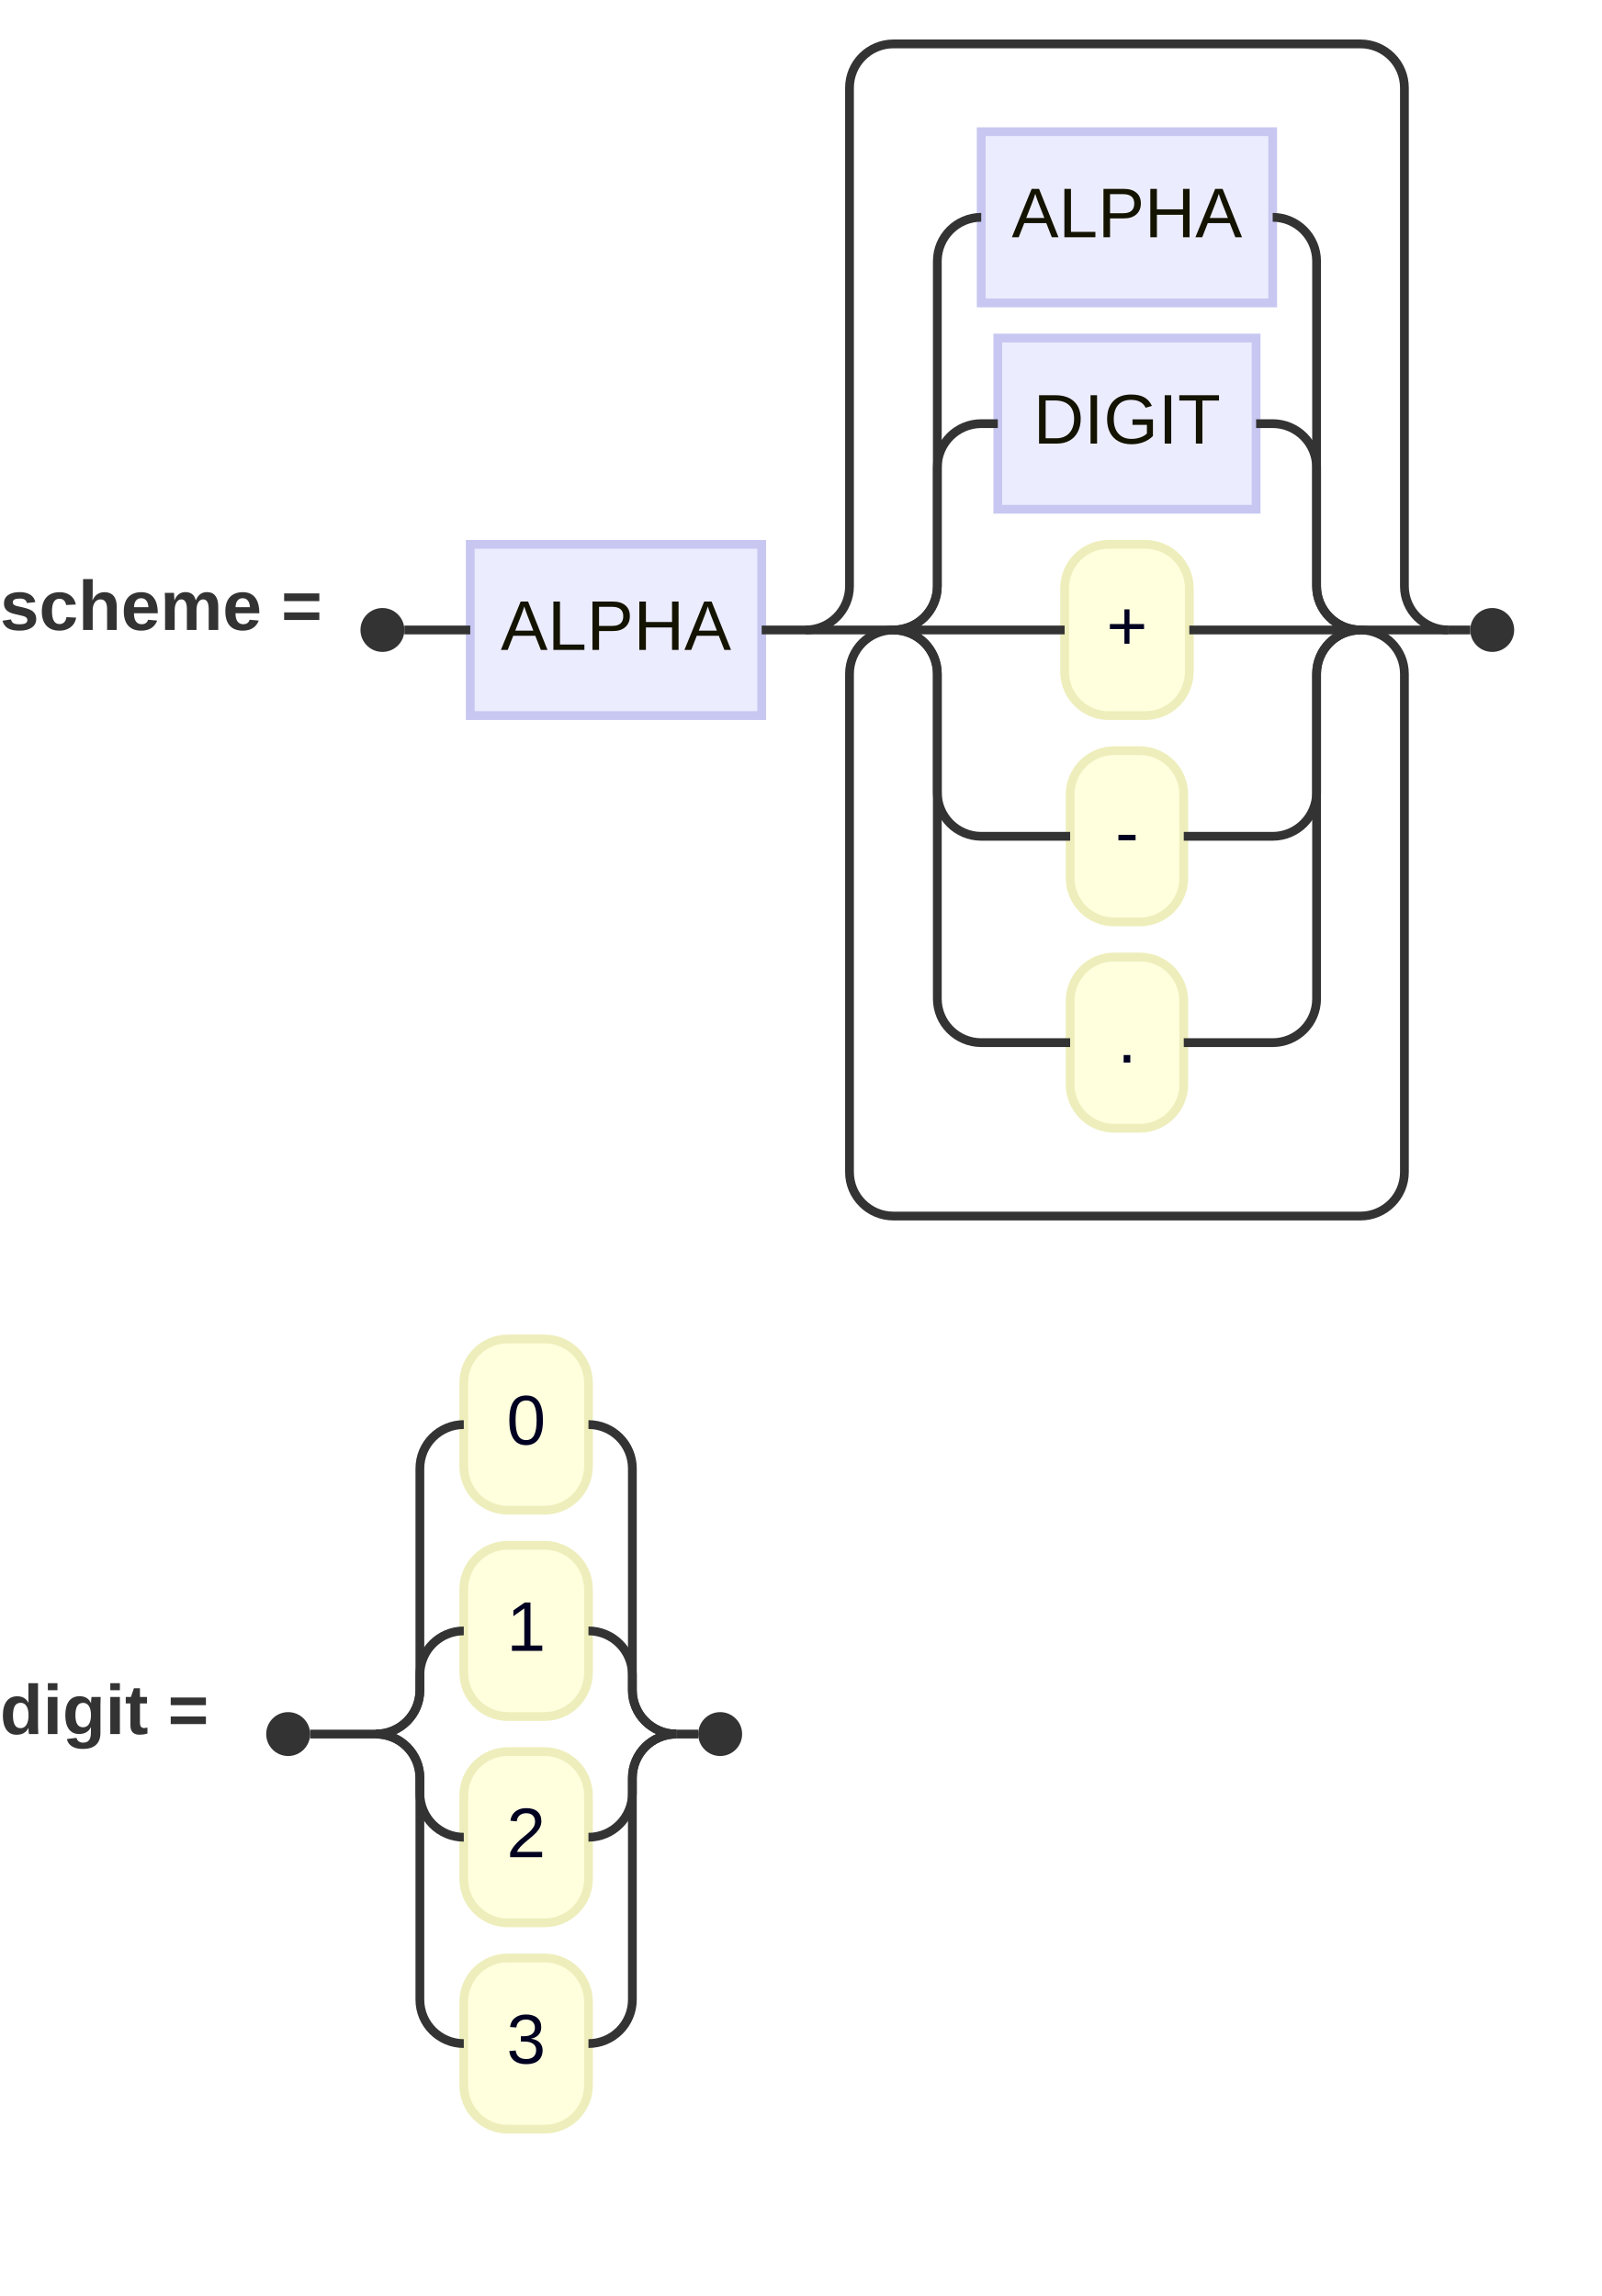
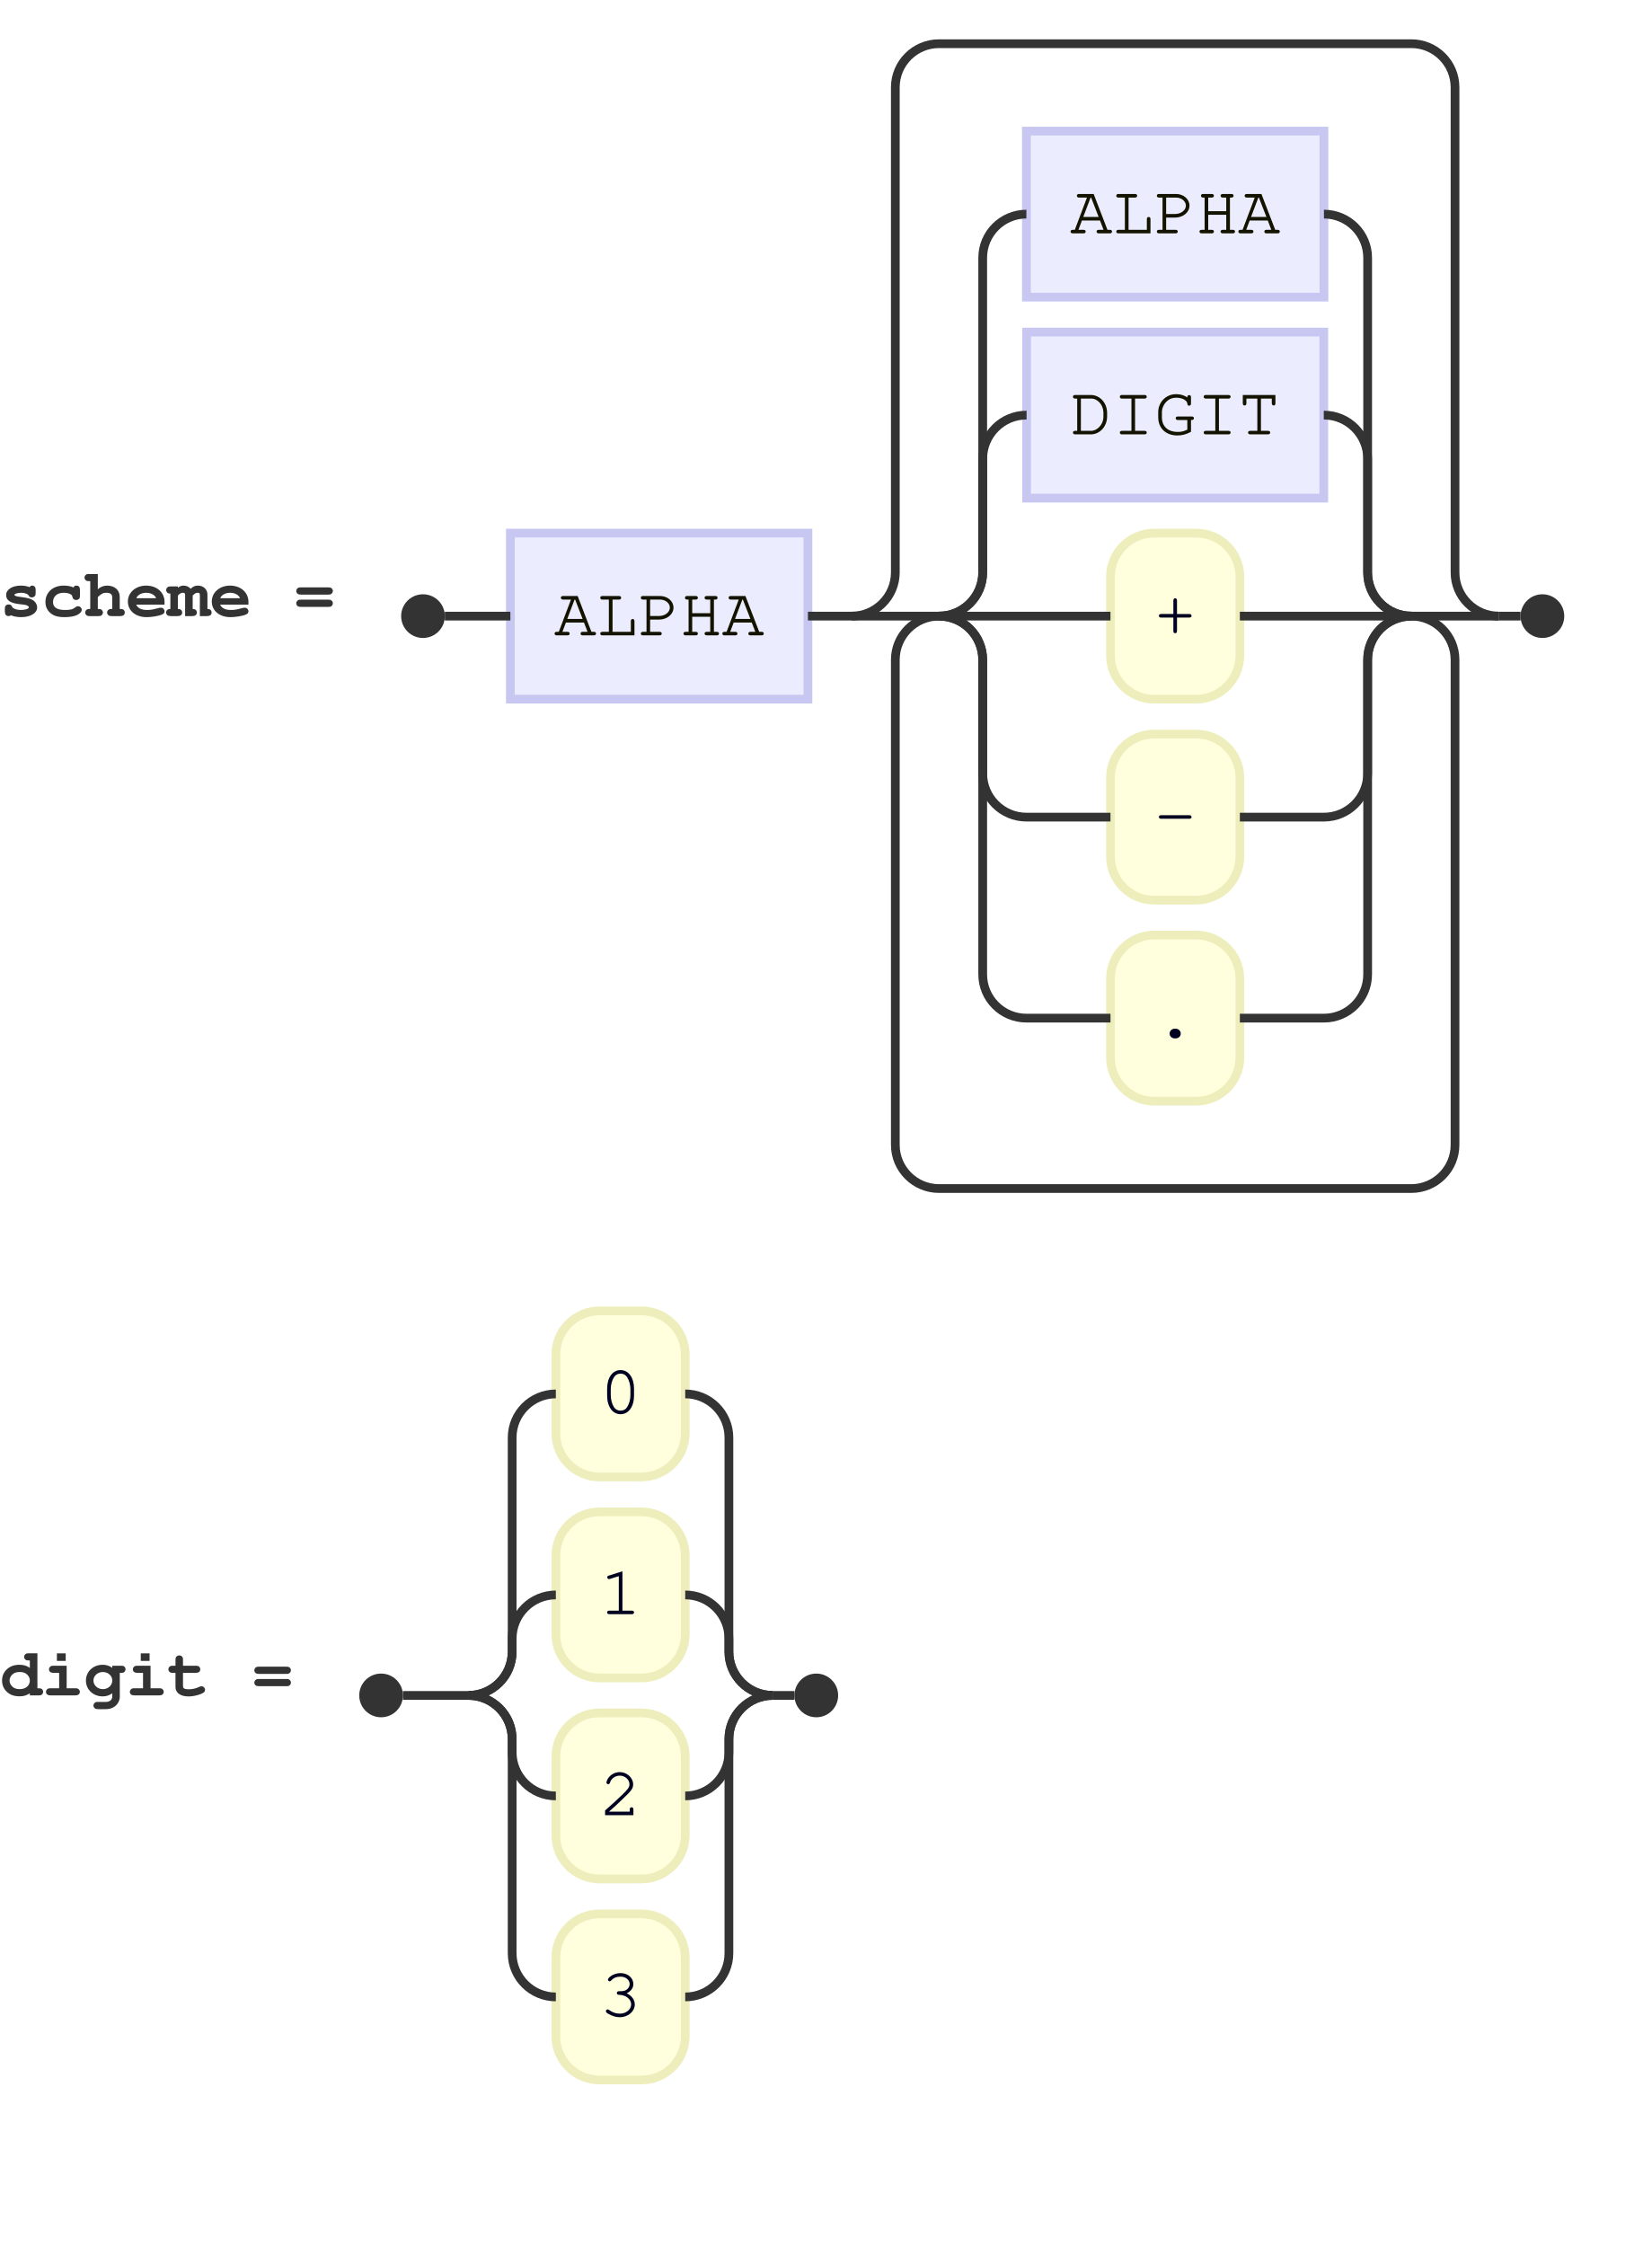
- <svg xmlns="http://www.w3.org/2000/svg" id="upstream_cypress_railroad_spec_renders_alternation_and_repetition_008" width="100%" class="railroad-diagram" style="max-width: 364.844px; background-color: white;" viewBox="0 0 364.844 523" role="graphics-document document" aria-roledescription="railroadAbnf">
-   <style>#upstream_cypress_railroad_spec_renders_alternation_and_repetition_008{font-family:"trebuchet ms",verdana,arial,sans-serif;font-size:16px;fill:#333;}@keyframes edge-animation-frame{from{stroke-dashoffset:0;}}@keyframes dash{to{stroke-dashoffset:0;}}#upstream_cypress_railroad_spec_renders_alternation_and_repetition_008 .edge-animation-slow{stroke-dasharray:9,5!important;stroke-dashoffset:900;animation:dash 50s linear infinite;stroke-linecap:round;}#upstream_cypress_railroad_spec_renders_alternation_and_repetition_008 .edge-animation-fast{stroke-dasharray:9,5!important;stroke-dashoffset:900;animation:dash 20s linear infinite;stroke-linecap:round;}#upstream_cypress_railroad_spec_renders_alternation_and_repetition_008 .error-icon{fill:#552222;}#upstream_cypress_railroad_spec_renders_alternation_and_repetition_008 .error-text{fill:#552222;stroke:#552222;}#upstream_cypress_railroad_spec_renders_alternation_and_repetition_008 .edge-thickness-normal{stroke-width:1px;}#upstream_cypress_railroad_spec_renders_alternation_and_repetition_008 .edge-thickness-thick{stroke-width:3.5px;}#upstream_cypress_railroad_spec_renders_alternation_and_repetition_008 .edge-pattern-solid{stroke-dasharray:0;}#upstream_cypress_railroad_spec_renders_alternation_and_repetition_008 .edge-thickness-invisible{stroke-width:0;fill:none;}#upstream_cypress_railroad_spec_renders_alternation_and_repetition_008 .edge-pattern-dashed{stroke-dasharray:3;}#upstream_cypress_railroad_spec_renders_alternation_and_repetition_008 .edge-pattern-dotted{stroke-dasharray:2;}#upstream_cypress_railroad_spec_renders_alternation_and_repetition_008 .marker{fill:#333333;stroke:#333333;}#upstream_cypress_railroad_spec_renders_alternation_and_repetition_008 .marker.cross{stroke:#333333;}#upstream_cypress_railroad_spec_renders_alternation_and_repetition_008 svg{font-family:"trebuchet ms",verdana,arial,sans-serif;font-size:16px;}#upstream_cypress_railroad_spec_renders_alternation_and_repetition_008 p{margin:0;}#upstream_cypress_railroad_spec_renders_alternation_and_repetition_008 .railroad-diagram{font-family:"trebuchet ms",verdana,arial,sans-serif;font-size:16px;}#upstream_cypress_railroad_spec_renders_alternation_and_repetition_008 .railroad-terminal rect{fill:#ffffde;stroke:hsl(60, 60%, 83.529%);stroke-width:2px;}#upstream_cypress_railroad_spec_renders_alternation_and_repetition_008 .railroad-terminal text{fill:#000021;font-family:"trebuchet ms",verdana,arial,sans-serif;font-size:16px;text-anchor:middle;dominant-baseline:middle;}#upstream_cypress_railroad_spec_renders_alternation_and_repetition_008 .railroad-nonterminal rect{fill:#ECECFF;stroke:hsl(240, 60%, 86.275%);stroke-width:2px;}#upstream_cypress_railroad_spec_renders_alternation_and_repetition_008 .railroad-nonterminal text{fill:#131300;font-family:"trebuchet ms",verdana,arial,sans-serif;font-size:16px;text-anchor:middle;dominant-baseline:middle;}#upstream_cypress_railroad_spec_renders_alternation_and_repetition_008 .railroad-line{stroke:#333333;stroke-width:2px;fill:none;}#upstream_cypress_railroad_spec_renders_alternation_and_repetition_008 .railroad-start circle,#upstream_cypress_railroad_spec_renders_alternation_and_repetition_008 .railroad-end circle{fill:#333333;}#upstream_cypress_railroad_spec_renders_alternation_and_repetition_008 .railroad-comment ellipse{fill:rgba(232,232,232, 0.8);stroke:hsl(80, 60%, 86.275%);stroke-width:2px;}#upstream_cypress_railroad_spec_renders_alternation_and_repetition_008 .railroad-comment text{fill:rgb(6.333, 0, 19);font-style:italic;font-family:"trebuchet ms",verdana,arial,sans-serif;font-size:16px;text-anchor:middle;dominant-baseline:middle;}#upstream_cypress_railroad_spec_renders_alternation_and_repetition_008 .railroad-special rect{fill:hsl(80, 100%, 96.275%);stroke:hsl(80, 60%, 86.275%);stroke-width:2px;stroke-dasharray:5,3;}#upstream_cypress_railroad_spec_renders_alternation_and_repetition_008 .railroad-special text{fill:#131300;font-family:"trebuchet ms",verdana,arial,sans-serif;font-size:16px;text-anchor:middle;dominant-baseline:middle;}#upstream_cypress_railroad_spec_renders_alternation_and_repetition_008 .railroad-rule-name{font-weight:bold;fill:#333;font-family:"trebuchet ms",verdana,arial,sans-serif;font-size:16px;}#upstream_cypress_railroad_spec_renders_alternation_and_repetition_008 .node .neo-node{stroke:#9370DB;}#upstream_cypress_railroad_spec_renders_alternation_and_repetition_008 [data-look="neo"].node rect,#upstream_cypress_railroad_spec_renders_alternation_and_repetition_008 [data-look="neo"].cluster rect,#upstream_cypress_railroad_spec_renders_alternation_and_repetition_008 [data-look="neo"].node polygon{stroke:#9370DB;filter:drop-shadow(1px 2px 2px rgba(185, 185, 185, 1));}#upstream_cypress_railroad_spec_renders_alternation_and_repetition_008 [data-look="neo"].swimlane.cluster rect{filter:none;}#upstream_cypress_railroad_spec_renders_alternation_and_repetition_008 [data-look="neo"].node path{stroke:#9370DB;stroke-width:1px;}#upstream_cypress_railroad_spec_renders_alternation_and_repetition_008 [data-look="neo"].node .outer-path{filter:drop-shadow(1px 2px 2px rgba(185, 185, 185, 1));}#upstream_cypress_railroad_spec_renders_alternation_and_repetition_008 [data-look="neo"].node .neo-line path{stroke:#9370DB;filter:none;}#upstream_cypress_railroad_spec_renders_alternation_and_repetition_008 [data-look="neo"].node circle{stroke:#9370DB;filter:drop-shadow(1px 2px 2px rgba(185, 185, 185, 1));}#upstream_cypress_railroad_spec_renders_alternation_and_repetition_008 [data-look="neo"].node circle .state-start{fill:#000000;}#upstream_cypress_railroad_spec_renders_alternation_and_repetition_008 [data-look="neo"].icon-shape .icon{fill:#9370DB;filter:drop-shadow(1px 2px 2px rgba(185, 185, 185, 1));}#upstream_cypress_railroad_spec_renders_alternation_and_repetition_008 [data-look="neo"].icon-shape .icon-neo path{stroke:#9370DB;filter:drop-shadow(1px 2px 2px rgba(185, 185, 185, 1));}#upstream_cypress_railroad_spec_renders_alternation_and_repetition_008 :root{--mermaid-font-family:"trebuchet ms",verdana,arial,sans-serif;}</style>
+ <svg xmlns="http://www.w3.org/2000/svg" id="upstream_cypress_railroad_spec_renders_alternation_and_repetition_008" width="100%" class="railroad-diagram" style="max-width: 378.016px; background-color: white;" viewBox="0 0 378.016 514" role="graphics-document document" aria-roledescription="railroadAbnf">
+   <style>#upstream_cypress_railroad_spec_renders_alternation_and_repetition_008{font-family:courier;font-size:16px;fill:#333;}@keyframes edge-animation-frame{from{stroke-dashoffset:0;}}@keyframes dash{to{stroke-dashoffset:0;}}#upstream_cypress_railroad_spec_renders_alternation_and_repetition_008 .edge-animation-slow{stroke-dasharray:9,5!important;stroke-dashoffset:900;animation:dash 50s linear infinite;stroke-linecap:round;}#upstream_cypress_railroad_spec_renders_alternation_and_repetition_008 .edge-animation-fast{stroke-dasharray:9,5!important;stroke-dashoffset:900;animation:dash 20s linear infinite;stroke-linecap:round;}#upstream_cypress_railroad_spec_renders_alternation_and_repetition_008 .error-icon{fill:#552222;}#upstream_cypress_railroad_spec_renders_alternation_and_repetition_008 .error-text{fill:#552222;stroke:#552222;}#upstream_cypress_railroad_spec_renders_alternation_and_repetition_008 .edge-thickness-normal{stroke-width:1px;}#upstream_cypress_railroad_spec_renders_alternation_and_repetition_008 .edge-thickness-thick{stroke-width:3.5px;}#upstream_cypress_railroad_spec_renders_alternation_and_repetition_008 .edge-pattern-solid{stroke-dasharray:0;}#upstream_cypress_railroad_spec_renders_alternation_and_repetition_008 .edge-thickness-invisible{stroke-width:0;fill:none;}#upstream_cypress_railroad_spec_renders_alternation_and_repetition_008 .edge-pattern-dashed{stroke-dasharray:3;}#upstream_cypress_railroad_spec_renders_alternation_and_repetition_008 .edge-pattern-dotted{stroke-dasharray:2;}#upstream_cypress_railroad_spec_renders_alternation_and_repetition_008 .marker{fill:#333333;stroke:#333333;}#upstream_cypress_railroad_spec_renders_alternation_and_repetition_008 .marker.cross{stroke:#333333;}#upstream_cypress_railroad_spec_renders_alternation_and_repetition_008 svg{font-family:courier;font-size:16px;}#upstream_cypress_railroad_spec_renders_alternation_and_repetition_008 p{margin:0;}#upstream_cypress_railroad_spec_renders_alternation_and_repetition_008 .railroad-diagram{font-family:courier;font-size:16px;}#upstream_cypress_railroad_spec_renders_alternation_and_repetition_008 .railroad-terminal rect{fill:#ffffde;stroke:hsl(60, 60%, 83.529%);stroke-width:2px;}#upstream_cypress_railroad_spec_renders_alternation_and_repetition_008 .railroad-terminal text{fill:#000021;font-family:courier;font-size:16px;text-anchor:middle;dominant-baseline:middle;}#upstream_cypress_railroad_spec_renders_alternation_and_repetition_008 .railroad-nonterminal rect{fill:#ECECFF;stroke:hsl(240, 60%, 86.275%);stroke-width:2px;}#upstream_cypress_railroad_spec_renders_alternation_and_repetition_008 .railroad-nonterminal text{fill:#131300;font-family:courier;font-size:16px;text-anchor:middle;dominant-baseline:middle;}#upstream_cypress_railroad_spec_renders_alternation_and_repetition_008 .railroad-line{stroke:#333333;stroke-width:2px;fill:none;}#upstream_cypress_railroad_spec_renders_alternation_and_repetition_008 .railroad-start circle,#upstream_cypress_railroad_spec_renders_alternation_and_repetition_008 .railroad-end circle{fill:#333333;}#upstream_cypress_railroad_spec_renders_alternation_and_repetition_008 .railroad-comment ellipse{fill:rgba(232,232,232, 0.8);stroke:hsl(80, 60%, 86.275%);stroke-width:2px;}#upstream_cypress_railroad_spec_renders_alternation_and_repetition_008 .railroad-comment text{fill:rgb(6.333, 0, 19);font-style:italic;font-family:courier;font-size:16px;text-anchor:middle;dominant-baseline:middle;}#upstream_cypress_railroad_spec_renders_alternation_and_repetition_008 .railroad-special rect{fill:hsl(80, 100%, 96.275%);stroke:hsl(80, 60%, 86.275%);stroke-width:2px;stroke-dasharray:5,3;}#upstream_cypress_railroad_spec_renders_alternation_and_repetition_008 .railroad-special text{fill:#131300;font-family:courier;font-size:16px;text-anchor:middle;dominant-baseline:middle;}#upstream_cypress_railroad_spec_renders_alternation_and_repetition_008 .railroad-rule-name{font-weight:bold;fill:#333;font-family:courier;font-size:16px;}#upstream_cypress_railroad_spec_renders_alternation_and_repetition_008 .node .neo-node{stroke:#9370DB;}#upstream_cypress_railroad_spec_renders_alternation_and_repetition_008 [data-look="neo"].node rect,#upstream_cypress_railroad_spec_renders_alternation_and_repetition_008 [data-look="neo"].cluster rect,#upstream_cypress_railroad_spec_renders_alternation_and_repetition_008 [data-look="neo"].node polygon{stroke:#9370DB;filter:drop-shadow(1px 2px 2px rgba(185, 185, 185, 1));}#upstream_cypress_railroad_spec_renders_alternation_and_repetition_008 [data-look="neo"].swimlane.cluster rect{filter:none;}#upstream_cypress_railroad_spec_renders_alternation_and_repetition_008 [data-look="neo"].node path{stroke:#9370DB;stroke-width:1px;}#upstream_cypress_railroad_spec_renders_alternation_and_repetition_008 [data-look="neo"].node .outer-path{filter:drop-shadow(1px 2px 2px rgba(185, 185, 185, 1));}#upstream_cypress_railroad_spec_renders_alternation_and_repetition_008 [data-look="neo"].node .neo-line path{stroke:#9370DB;filter:none;}#upstream_cypress_railroad_spec_renders_alternation_and_repetition_008 [data-look="neo"].node circle{stroke:#9370DB;filter:drop-shadow(1px 2px 2px rgba(185, 185, 185, 1));}#upstream_cypress_railroad_spec_renders_alternation_and_repetition_008 [data-look="neo"].node circle .state-start{fill:#000000;}#upstream_cypress_railroad_spec_renders_alternation_and_repetition_008 [data-look="neo"].icon-shape .icon{fill:#9370DB;filter:drop-shadow(1px 2px 2px rgba(185, 185, 185, 1));}#upstream_cypress_railroad_spec_renders_alternation_and_repetition_008 [data-look="neo"].icon-shape .icon-neo path{stroke:#9370DB;filter:drop-shadow(1px 2px 2px rgba(185, 185, 185, 1));}#upstream_cypress_railroad_spec_renders_alternation_and_repetition_008 :root{--mermaid-font-family:courier;}</style>
  <g />
  <g class="railroad-rule" transform="translate(0, 10)">
-     <g transform="translate(107.0938, 0)">
+     <g transform="translate(116.8125, 0)">
      <g class="railroad-sequence">
-         <g class="railroad-nonterminal" transform="translate(0, 114)">
-           <rect x="0" y="0" width="66.375" height="39" />
-           <text x="33.188" y="19.5">ALPHA</text>
+         <g class="railroad-nonterminal" transform="translate(0, 112)">
+           <rect x="0" y="0" width="68.102" height="38" />
+           <text x="34.051" y="19">ALPHA</text>
        </g>
-         <path class="railroad-line" d="M 66.375 133.5 L 76.375 133.5" />
-         <g class="railroad-repetition" transform="translate(76.375, 0)">
+         <path class="railroad-line" d="M 68.102 131 L 78.102 131" />
+         <g class="railroad-repetition" transform="translate(78.10156, 0)">
          <g class="railroad-choice" transform="translate(20, 20)">
            <g class="railroad-nonterminal" transform="translate(20, 0)">
-               <rect x="0" y="0" width="66.375" height="39" />
-               <text x="33.188" y="19.5">ALPHA</text>
+               <rect x="0" y="0" width="68.102" height="38" />
+               <text x="34.051" y="19">ALPHA</text>
            </g>
-             <path class="railroad-line" d="M 0 113.5 A 10 10 0 0 0 10 103.5 L 10 29.5 A 10 10 0 0 1 20 19.5 L 20 19.5" />
-             <path class="railroad-line" d="M 86.375 19.5 L 86.375 19.5 A 10 10 0 0 1 96.375 29.5 L 96.375 103.5 A 10 10 0 0 0 106.375 113.5" />
-             <g class="railroad-nonterminal" transform="translate(23.77344, 47)">
-               <rect x="0" y="0" width="58.828" height="39" />
-               <text x="29.414" y="19.5">DIGIT</text>
+             <path class="railroad-line" d="M 0 111 A 10 10 0 0 0 10 101 L 10 29 A 10 10 0 0 1 20 19 L 20 19" />
+             <path class="railroad-line" d="M 88.102 19 L 88.102 19 A 10 10 0 0 1 98.102 29 L 98.102 101 A 10 10 0 0 0 108.102 111" />
+             <g class="railroad-nonterminal" transform="translate(20.04297, 46)">
+               <rect x="0" y="0" width="68.016" height="38" />
+               <text x="34.008" y="19">DIGIT</text>
            </g>
-             <path class="railroad-line" d="M 0 113.5 A 10 10 0 0 0 10 103.5 L 10 76.5 A 10 10 0 0 1 20 66.5 L 23.773 66.5" />
-             <path class="railroad-line" d="M 82.602 66.5 L 86.375 66.5 A 10 10 0 0 1 96.375 76.5 L 96.375 103.5 A 10 10 0 0 0 106.375 113.5" />
-             <g class="railroad-terminal" transform="translate(38.99219, 94)">
-               <rect x="0" y="0" width="28.391" height="39" rx="10" ry="10" />
-               <text x="14.195" y="19.5">+</text>
+             <path class="railroad-line" d="M 0 111 A 10 10 0 0 0 10 101 L 10 75 A 10 10 0 0 1 20 65 L 20.043 65" />
+             <path class="railroad-line" d="M 88.059 65 L 88.102 65 A 10 10 0 0 1 98.102 75 L 98.102 101 A 10 10 0 0 0 108.102 111" />
+             <g class="railroad-terminal" transform="translate(39.24609, 92)">
+               <rect x="0" y="0" width="29.609" height="38" rx="10" ry="10" />
+               <text x="14.805" y="19">+</text>
            </g>
-             <path class="railroad-line" d="M 0 113.5 L 38.992 113.5" />
-             <path class="railroad-line" d="M 67.383 113.5 L 106.375 113.5" />
-             <g class="railroad-terminal" transform="translate(40.25, 141)">
-               <rect x="0" y="0" width="25.875" height="39" rx="10" ry="10" />
-               <text x="12.938" y="19.5">-</text>
+             <path class="railroad-line" d="M 0 111 L 39.246 111" />
+             <path class="railroad-line" d="M 68.855 111 L 108.102 111" />
+             <g class="railroad-terminal" transform="translate(39.24609, 138)">
+               <rect x="0" y="0" width="29.609" height="38" rx="10" ry="10" />
+               <text x="14.805" y="19">-</text>
            </g>
-             <path class="railroad-line" d="M 0 113.5 A 10 10 0 0 1 10 123.5 L 10 150.5 A 10 10 0 0 0 20 160.5 L 40.25 160.5" />
-             <path class="railroad-line" d="M 66.125 160.5 L 86.375 160.5 A 10 10 0 0 0 96.375 150.5 L 96.375 123.5 A 10 10 0 0 1 106.375 113.5" />
-             <g class="railroad-terminal" transform="translate(40.25, 188)">
-               <rect x="0" y="0" width="25.875" height="39" rx="10" ry="10" />
-               <text x="12.938" y="19.5">.</text>
+             <path class="railroad-line" d="M 0 111 A 10 10 0 0 1 10 121 L 10 147 A 10 10 0 0 0 20 157 L 39.246 157" />
+             <path class="railroad-line" d="M 68.855 157 L 88.102 157 A 10 10 0 0 0 98.102 147 L 98.102 121 A 10 10 0 0 1 108.102 111" />
+             <g class="railroad-terminal" transform="translate(39.24609, 184)">
+               <rect x="0" y="0" width="29.609" height="38" rx="10" ry="10" />
+               <text x="14.805" y="19">.</text>
            </g>
-             <path class="railroad-line" d="M 0 113.5 A 10 10 0 0 1 10 123.5 L 10 197.5 A 10 10 0 0 0 20 207.5 L 40.25 207.5" />
-             <path class="railroad-line" d="M 66.125 207.5 L 86.375 207.5 A 10 10 0 0 0 96.375 197.5 L 96.375 123.5 A 10 10 0 0 1 106.375 113.5" />
+             <path class="railroad-line" d="M 0 111 A 10 10 0 0 1 10 121 L 10 193 A 10 10 0 0 0 20 203 L 39.246 203" />
+             <path class="railroad-line" d="M 68.855 203 L 88.102 203 A 10 10 0 0 0 98.102 193 L 98.102 121 A 10 10 0 0 1 108.102 111" />
          </g>
-           <path class="railroad-line" d="M 0 133.5 L 20 133.5" />
-           <path class="railroad-line" d="M 126.375 133.5 L 146.375 133.5" />
-           <path class="railroad-line" d="M 126.375 133.5 A 10 10 0 0 1 136.375 143.5 L 136.375 257 A 10 10 0 0 1 126.375 267 L 20 267 A 10 10 0 0 1 10 257 L 10 143.5 A 10 10 0 0 1 20 133.5" />
-           <path class="railroad-line" d="M 0 133.5 A 10 10 0 0 0 10 123.5 L 10 10 A 10 10 0 0 1 20 0 L 126.375 0 A 10 10 0 0 1 136.375 10 L 136.375 123.5 A 10 10 0 0 0 146.375 133.5" />
+           <path class="railroad-line" d="M 0 131 L 20 131" />
+           <path class="railroad-line" d="M 128.102 131 L 148.102 131" />
+           <path class="railroad-line" d="M 128.102 131 A 10 10 0 0 1 138.102 141 L 138.102 252 A 10 10 0 0 1 128.102 262 L 20 262 A 10 10 0 0 1 10 252 L 10 141 A 10 10 0 0 1 20 131" />
+           <path class="railroad-line" d="M 0 131 A 10 10 0 0 0 10 121 L 10 10 A 10 10 0 0 1 20 0 L 128.102 0 A 10 10 0 0 1 138.102 10 L 138.102 121 A 10 10 0 0 0 148.102 131" />
        </g>
      </g>
    </g>
    <g class="railroad-rule-name-group">
-       <text class="railroad-rule-name" x="0" y="133.5">scheme =</text>
+       <text class="railroad-rule-name" x="0" y="131">scheme =</text>
    </g>
    <g class="railroad-start">
-       <circle cx="87.094" cy="133.5" r="5" />
+       <circle cx="96.812" cy="131" r="5" />
    </g>
    <g class="railroad-end">
-       <circle cx="339.844" cy="133.5" r="5" />
+       <circle cx="353.016" cy="131" r="5" />
    </g>
-     <path class="railroad-line" d="M 92.094 133.5 L 107.094 133.5" />
-     <path class="railroad-line" d="M 329.844 133.5 L 334.844 133.5" />
+     <path class="railroad-line" d="M 101.812 131 L 116.812 131" />
+     <path class="railroad-line" d="M 343.016 131 L 348.016 131" />
  </g>
-   <g class="railroad-rule" transform="translate(0, 305)">
-     <g transform="translate(85.625, 0)">
+   <g class="railroad-rule" transform="translate(0, 300)">
+     <g transform="translate(107.2188, 0)">
      <g class="railroad-choice">
        <g class="railroad-terminal" transform="translate(20, 0)">
-           <rect x="0" y="0" width="28.391" height="39" rx="10" ry="10" />
-           <text x="14.195" y="19.5">0</text>
+           <rect x="0" y="0" width="29.609" height="38" rx="10" ry="10" />
+           <text x="14.805" y="19">0</text>
        </g>
-         <path class="railroad-line" d="M 0 90 A 10 10 0 0 0 10 80 L 10 29.5 A 10 10 0 0 1 20 19.5 L 20 19.5" />
-         <path class="railroad-line" d="M 48.391 19.5 L 48.391 19.5 A 10 10 0 0 1 58.391 29.5 L 58.391 80 A 10 10 0 0 0 68.391 90" />
-         <g class="railroad-terminal" transform="translate(20, 47)">
-           <rect x="0" y="0" width="28.391" height="39" rx="10" ry="10" />
-           <text x="14.195" y="19.5">1</text>
+         <path class="railroad-line" d="M 0 88 A 10 10 0 0 0 10 78 L 10 29 A 10 10 0 0 1 20 19 L 20 19" />
+         <path class="railroad-line" d="M 49.609 19 L 49.609 19 A 10 10 0 0 1 59.609 29 L 59.609 78 A 10 10 0 0 0 69.609 88" />
+         <g class="railroad-terminal" transform="translate(20, 46)">
+           <rect x="0" y="0" width="29.609" height="38" rx="10" ry="10" />
+           <text x="14.805" y="19">1</text>
        </g>
-         <path class="railroad-line" d="M 0 90 A 10 10 0 0 0 10 80 L 10 76.5 A 10 10 0 0 1 20 66.5 L 20 66.5" />
-         <path class="railroad-line" d="M 48.391 66.5 L 48.391 66.5 A 10 10 0 0 1 58.391 76.5 L 58.391 80 A 10 10 0 0 0 68.391 90" />
-         <g class="railroad-terminal" transform="translate(20, 94)">
-           <rect x="0" y="0" width="28.391" height="39" rx="10" ry="10" />
-           <text x="14.195" y="19.5">2</text>
+         <path class="railroad-line" d="M 0 88 A 10 10 0 0 0 10 78 L 10 75 A 10 10 0 0 1 20 65 L 20 65" />
+         <path class="railroad-line" d="M 49.609 65 L 49.609 65 A 10 10 0 0 1 59.609 75 L 59.609 78 A 10 10 0 0 0 69.609 88" />
+         <g class="railroad-terminal" transform="translate(20, 92)">
+           <rect x="0" y="0" width="29.609" height="38" rx="10" ry="10" />
+           <text x="14.805" y="19">2</text>
        </g>
-         <path class="railroad-line" d="M 0 90 A 10 10 0 0 1 10 100 L 10 103.5 A 10 10 0 0 0 20 113.5 L 20 113.5" />
-         <path class="railroad-line" d="M 48.391 113.5 L 48.391 113.5 A 10 10 0 0 0 58.391 103.5 L 58.391 100 A 10 10 0 0 1 68.391 90" />
-         <g class="railroad-terminal" transform="translate(20, 141)">
-           <rect x="0" y="0" width="28.391" height="39" rx="10" ry="10" />
-           <text x="14.195" y="19.5">3</text>
+         <path class="railroad-line" d="M 0 88 A 10 10 0 0 1 10 98 L 10 101 A 10 10 0 0 0 20 111 L 20 111" />
+         <path class="railroad-line" d="M 49.609 111 L 49.609 111 A 10 10 0 0 0 59.609 101 L 59.609 98 A 10 10 0 0 1 69.609 88" />
+         <g class="railroad-terminal" transform="translate(20, 138)">
+           <rect x="0" y="0" width="29.609" height="38" rx="10" ry="10" />
+           <text x="14.805" y="19">3</text>
        </g>
-         <path class="railroad-line" d="M 0 90 A 10 10 0 0 1 10 100 L 10 150.5 A 10 10 0 0 0 20 160.5 L 20 160.5" />
-         <path class="railroad-line" d="M 48.391 160.5 L 48.391 160.5 A 10 10 0 0 0 58.391 150.5 L 58.391 100 A 10 10 0 0 1 68.391 90" />
+         <path class="railroad-line" d="M 0 88 A 10 10 0 0 1 10 98 L 10 147 A 10 10 0 0 0 20 157 L 20 157" />
+         <path class="railroad-line" d="M 49.609 157 L 49.609 157 A 10 10 0 0 0 59.609 147 L 59.609 98 A 10 10 0 0 1 69.609 88" />
      </g>
    </g>
    <g class="railroad-rule-name-group">
-       <text class="railroad-rule-name" x="0" y="90">digit =</text>
+       <text class="railroad-rule-name" x="0" y="88">digit =</text>
    </g>
    <g class="railroad-start">
-       <circle cx="65.625" cy="90" r="5" />
+       <circle cx="87.219" cy="88" r="5" />
    </g>
    <g class="railroad-end">
-       <circle cx="164.016" cy="90" r="5" />
+       <circle cx="186.828" cy="88" r="5" />
    </g>
-     <path class="railroad-line" d="M 70.625 90 L 85.625 90" />
-     <path class="railroad-line" d="M 154.016 90 L 159.016 90" />
+     <path class="railroad-line" d="M 92.219 88 L 107.219 88" />
+     <path class="railroad-line" d="M 176.828 88 L 181.828 88" />
  </g>
</svg>
